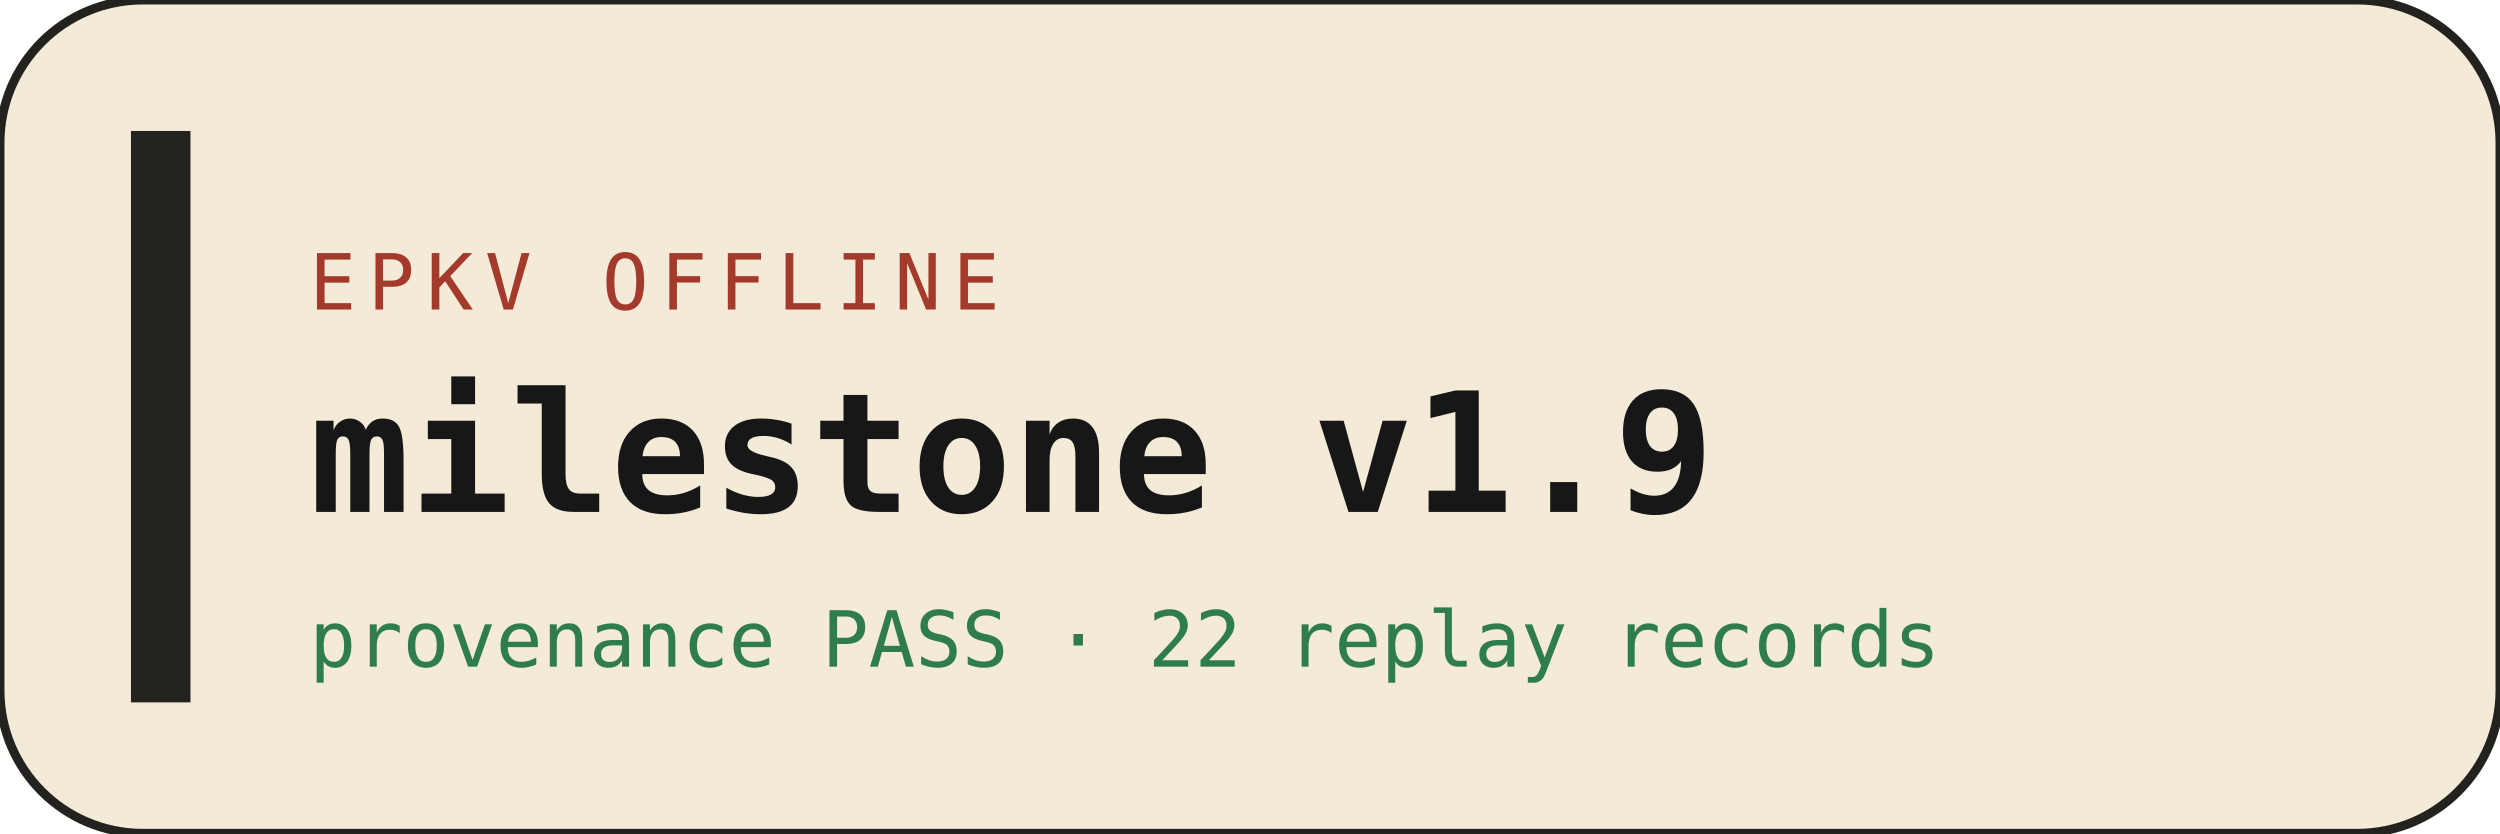
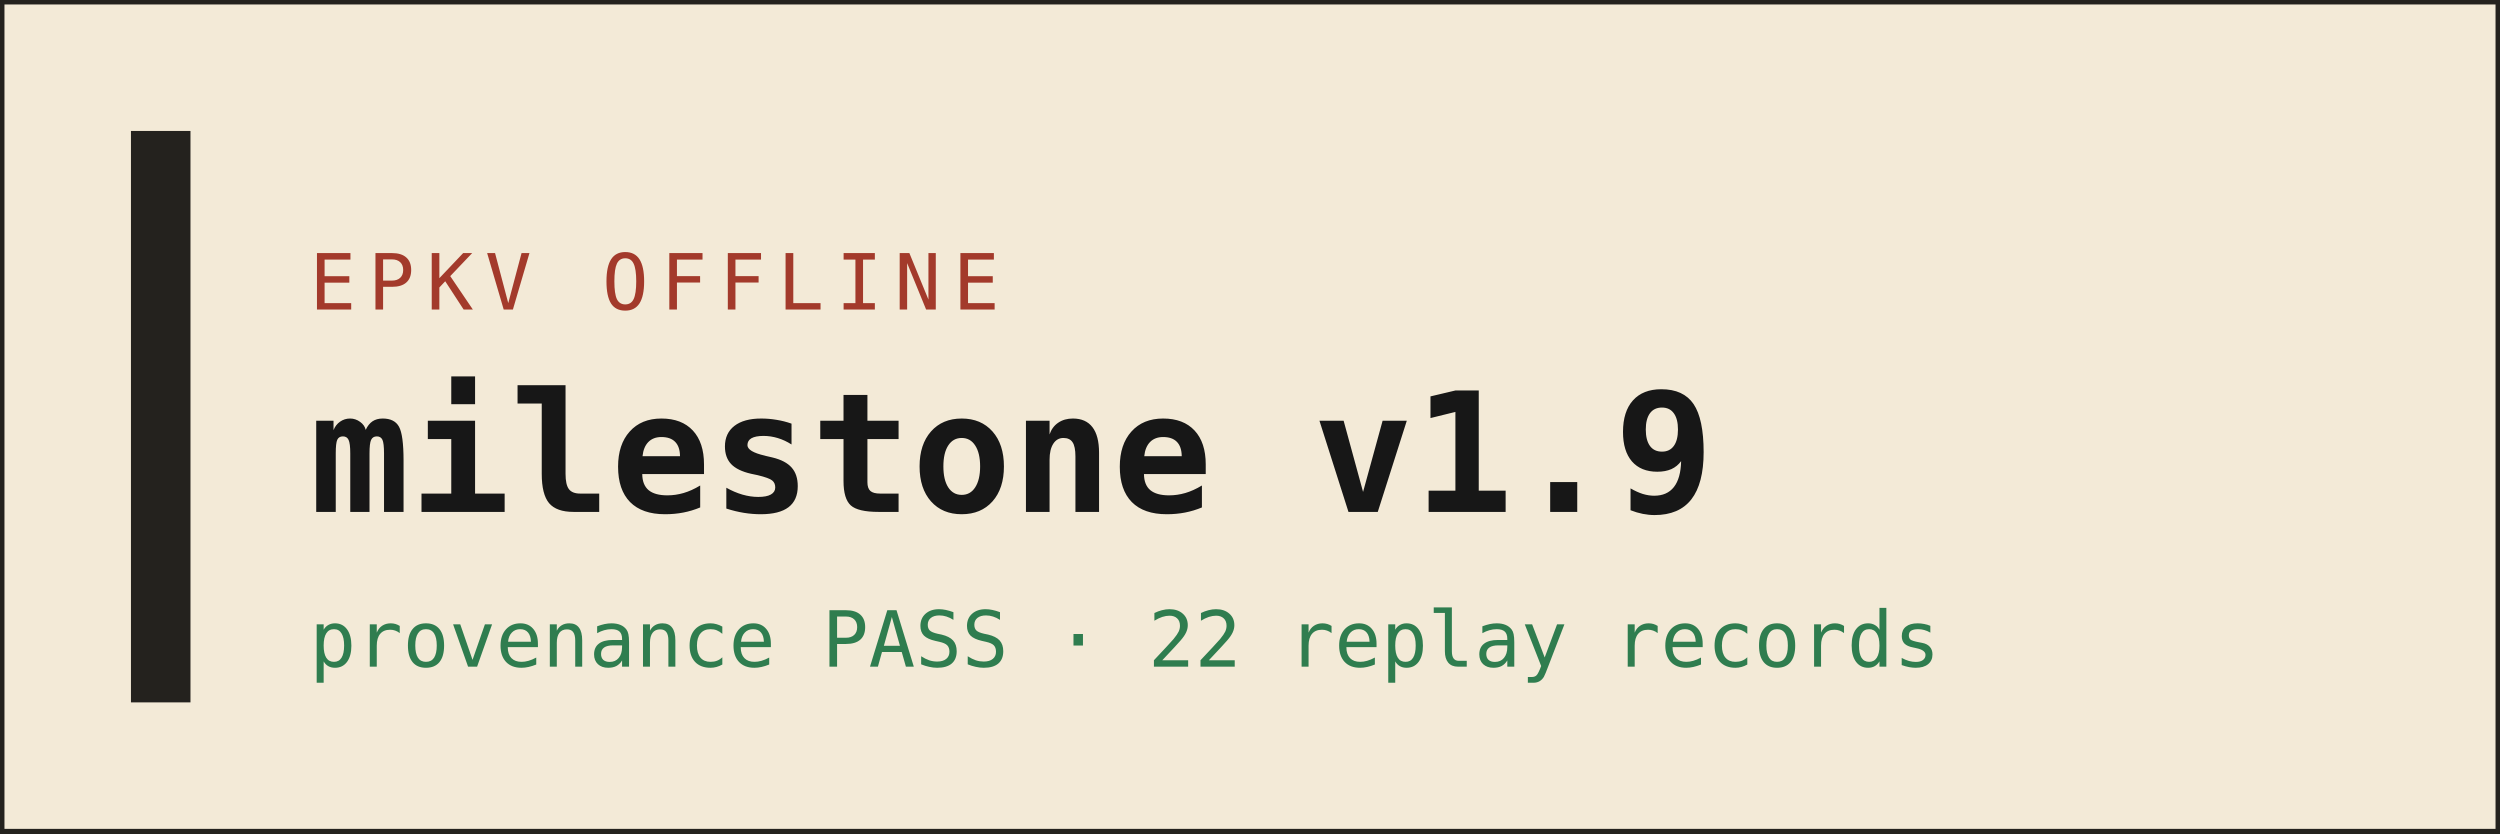
<svg xmlns="http://www.w3.org/2000/svg" width="420" height="140" viewBox="0 0 420 140" role="img" aria-label="EPKV offline milestone v1.9 provenance pass">
-   <rect width="420" height="140" rx="24" fill="#f3ead7" stroke="#24221e" stroke-width="1.5" />
+   <rect width="420" height="140" fill="#f3ead7" stroke="#24221e" stroke-width="1.5" />
  <rect x="22" y="22" width="10" height="96" fill="#24221e" />
  <text x="52" y="52" font-family="ui-monospace, Menlo, Consolas, monospace" font-size="13" letter-spacing="2" fill="#a33a2b">EPKV OFFLINE</text>
  <text x="52" y="86" font-family="ui-monospace, Menlo, Consolas, monospace" font-size="28" font-weight="800" fill="#171717">milestone v1.9</text>
  <text x="52" y="112" font-family="ui-monospace, Menlo, Consolas, monospace" font-size="13" fill="#2f7d4f">provenance PASS · 22 replay records</text>
</svg>
